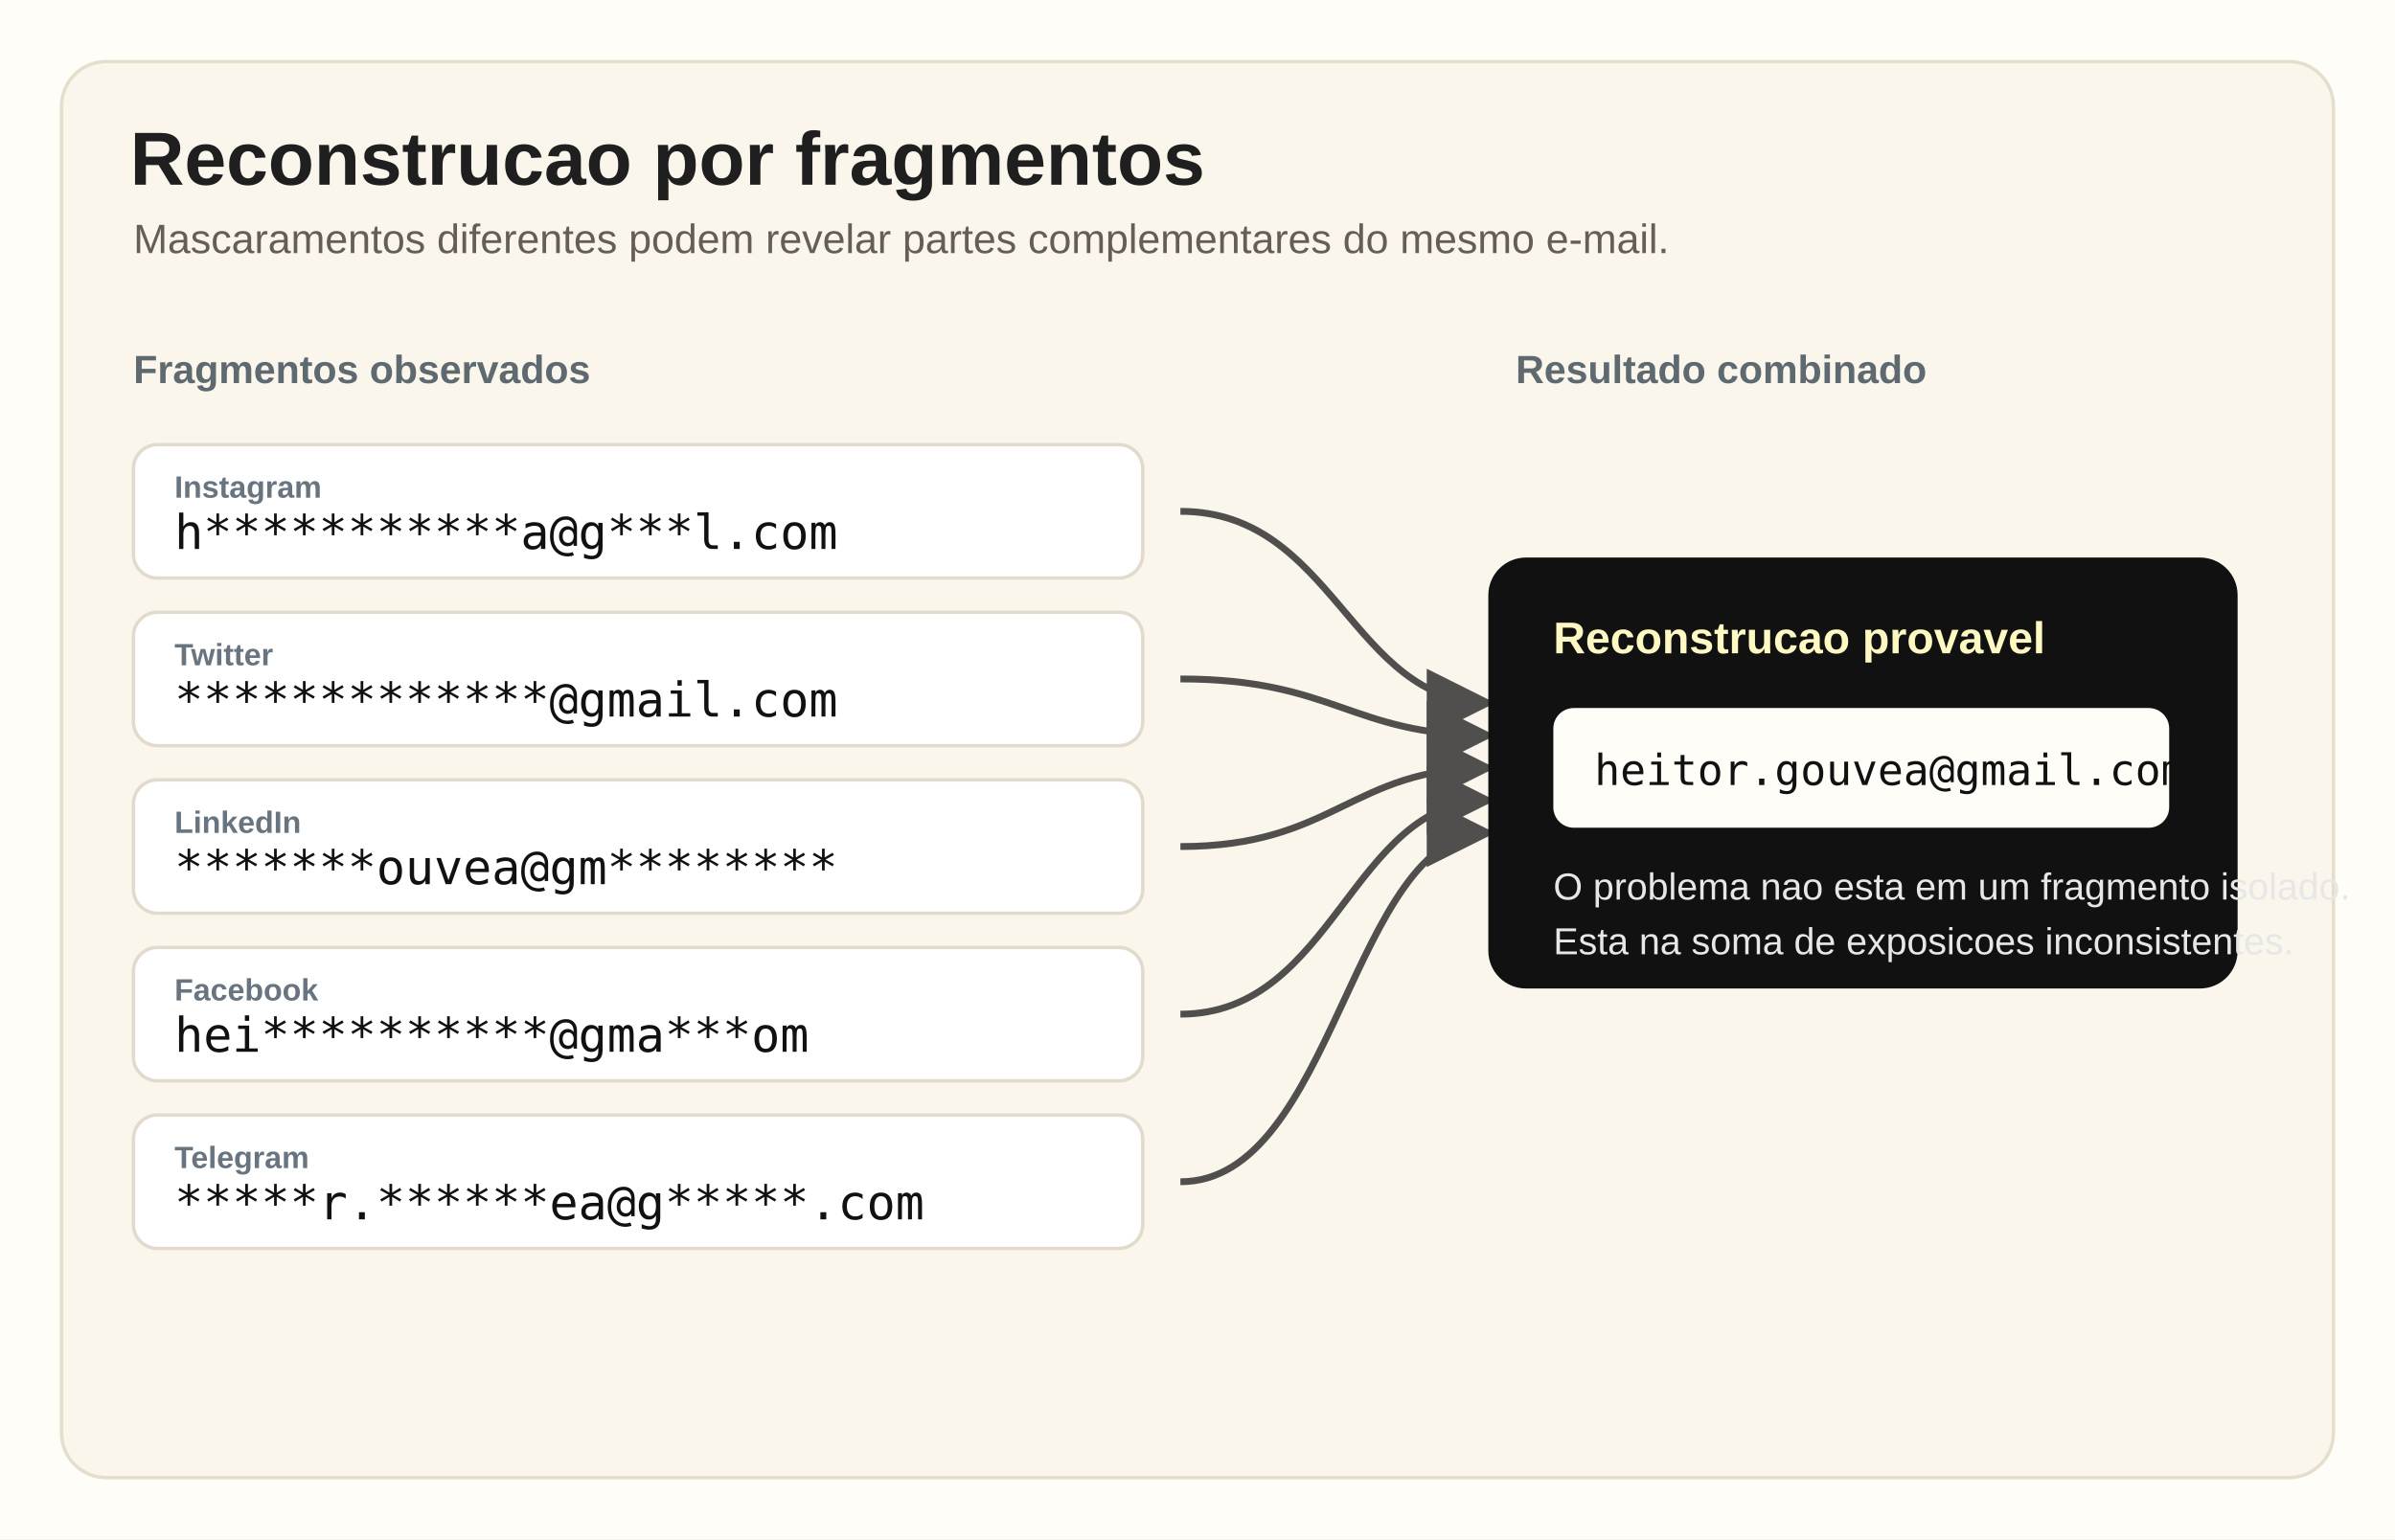
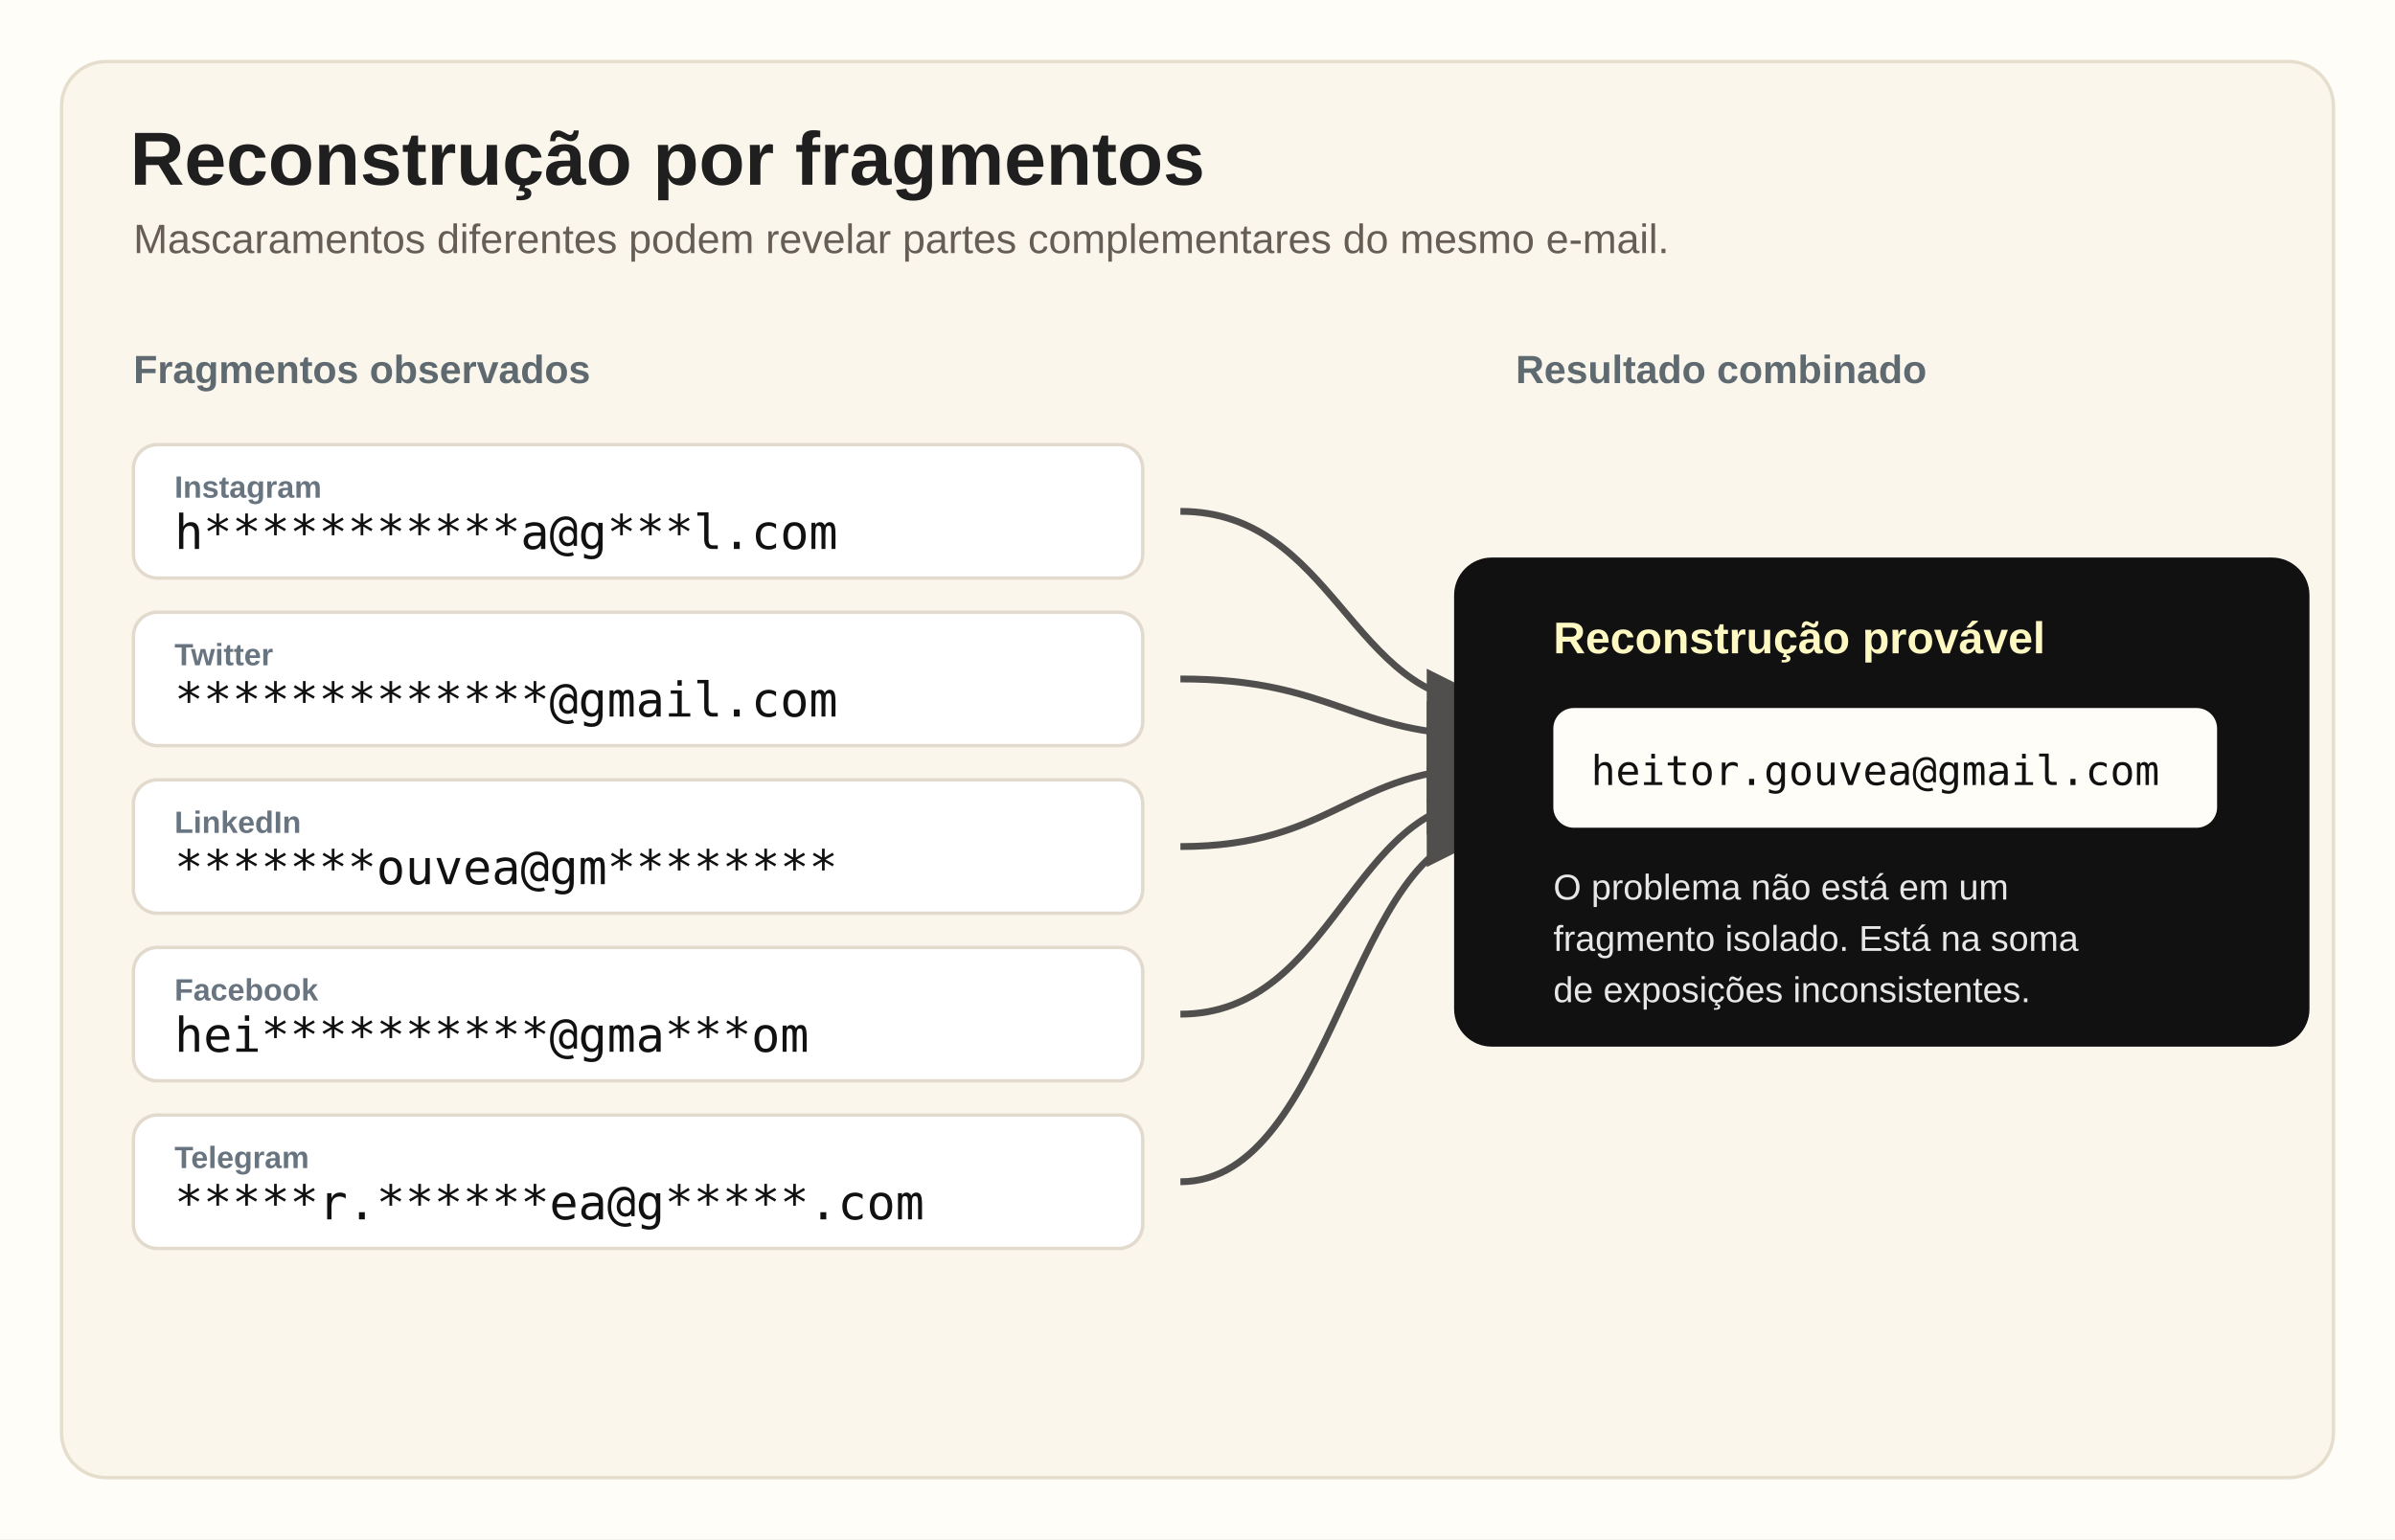
<svg xmlns="http://www.w3.org/2000/svg" width="1400" height="900" viewBox="0 0 1400 900" role="img" aria-labelledby="title desc" text-rendering="geometricPrecision">
  <defs>
    <marker id="arrow" viewBox="0 0 10 10" refX="9" refY="5" markerWidth="10" markerHeight="10" orient="auto-start-reverse">
      <path d="M0 0L10 5L0 10Z" fill="#252525" />
    </marker>
  </defs>
  <rect width="1400" height="900" fill="#fffdf8" />
  <rect x="36" y="36" width="1328" height="828" rx="26" fill="#faf6ec" stroke="#e6decd" stroke-width="2" />
-   <text x="76" y="108" fill="#1f1f1f" font-family="Arial, sans-serif" font-size="44" font-weight="700">Reconstrucao por fragmentos</text>
+   <text x="76" y="108" fill="#1f1f1f" font-family="Arial, sans-serif" font-size="44" font-weight="700">Reconstrução por fragmentos</text>
  <text x="78" y="148" fill="#665d56" font-family="Arial, sans-serif" font-size="24">Mascaramentos diferentes podem revelar partes complementares do mesmo e-mail.</text>
  <text x="78" y="224" fill="#5e6970" font-family="Arial, sans-serif" font-size="23" font-weight="700">Fragmentos observados</text>
  <text x="886" y="224" fill="#5e6970" font-family="Arial, sans-serif" font-size="23" font-weight="700">Resultado combinado</text>
  <g font-family="Arial, sans-serif">
    <g transform="translate(78 260)">
      <rect width="590" height="78" rx="14" fill="#ffffff" stroke="#e1dacd" stroke-width="2" />
      <text x="24" y="31" fill="#687580" font-size="18" font-weight="700">Instagram</text>
      <text x="24" y="61" fill="#111111" font-size="28" font-family="Menlo, Consolas, monospace">h***********a@g***l.com</text>
    </g>
    <g transform="translate(78 358)">
      <rect width="590" height="78" rx="14" fill="#ffffff" stroke="#e1dacd" stroke-width="2" />
      <text x="24" y="31" fill="#687580" font-size="18" font-weight="700">Twitter</text>
      <text x="24" y="61" fill="#111111" font-size="28" font-family="Menlo, Consolas, monospace">*************@gmail.com</text>
    </g>
    <g transform="translate(78 456)">
      <rect width="590" height="78" rx="14" fill="#ffffff" stroke="#e1dacd" stroke-width="2" />
      <text x="24" y="31" fill="#687580" font-size="18" font-weight="700">LinkedIn</text>
      <text x="24" y="61" fill="#111111" font-size="28" font-family="Menlo, Consolas, monospace">*******ouvea@gm********</text>
    </g>
    <g transform="translate(78 554)">
      <rect width="590" height="78" rx="14" fill="#ffffff" stroke="#e1dacd" stroke-width="2" />
      <text x="24" y="31" fill="#687580" font-size="18" font-weight="700">Facebook</text>
      <text x="24" y="61" fill="#111111" font-size="28" font-family="Menlo, Consolas, monospace">hei**********@gma***om</text>
    </g>
    <g transform="translate(78 652)">
      <rect width="590" height="78" rx="14" fill="#ffffff" stroke="#e1dacd" stroke-width="2" />
      <text x="24" y="31" fill="#687580" font-size="18" font-weight="700">Telegram</text>
      <text x="24" y="61" fill="#111111" font-size="28" font-family="Menlo, Consolas, monospace">*****r.******ea@g*****.com</text>
    </g>
  </g>
  <g stroke="#252525" stroke-width="4" fill="none" marker-end="url(#arrow)" opacity="0.8">
    <path d="M690 299 C780 299 790 411 870 411" />
    <path d="M690 397 C780 397 790 430 870 430" />
    <path d="M690 495 C780 495 790 449 870 449" />
    <path d="M690 593 C780 593 790 468 870 468" />
    <path d="M690 691 C780 691 790 487 870 487" />
  </g>
  <g font-family="Arial, sans-serif">
-     <rect x="870" y="326" width="438" height="252" rx="22" fill="#111111" />
-     <text x="908" y="382" fill="#fef9c3" font-size="26" font-weight="700">Reconstrucao provavel</text>
-     <rect x="908" y="414" width="360" height="70" rx="12" fill="#fffdf8" />
-     <text x="932" y="459" fill="#111111" font-size="25" font-family="Menlo, Consolas, monospace">heitor.gouvea@gmail.com</text>
-     <text x="908" y="526" fill="#e7e7e7" font-size="22">O problema nao esta em um fragmento isolado.</text>
-     <text x="908" y="558" fill="#e7e7e7" font-size="22">Esta na soma de exposicoes inconsistentes.</text>
+     <rect x="850" y="326" width="500" height="286" rx="22" fill="#111111" />
+     <text x="908" y="382" fill="#fef9c3" font-size="26" font-weight="700">Reconstrução provável</text>
+     <rect x="908" y="414" width="388" height="70" rx="12" fill="#fffdf8" />
+     <text x="930" y="459" fill="#111111" font-size="24" font-family="Menlo, Consolas, monospace">heitor.gouvea@gmail.com</text>
+     <text x="908" y="526" fill="#e7e7e7" font-size="21">O problema não está em um</text>
+     <text x="908" y="556" fill="#e7e7e7" font-size="21">fragmento isolado. Está na soma</text>
+     <text x="908" y="586" fill="#e7e7e7" font-size="21">de exposições inconsistentes.</text>
  </g>
</svg>
